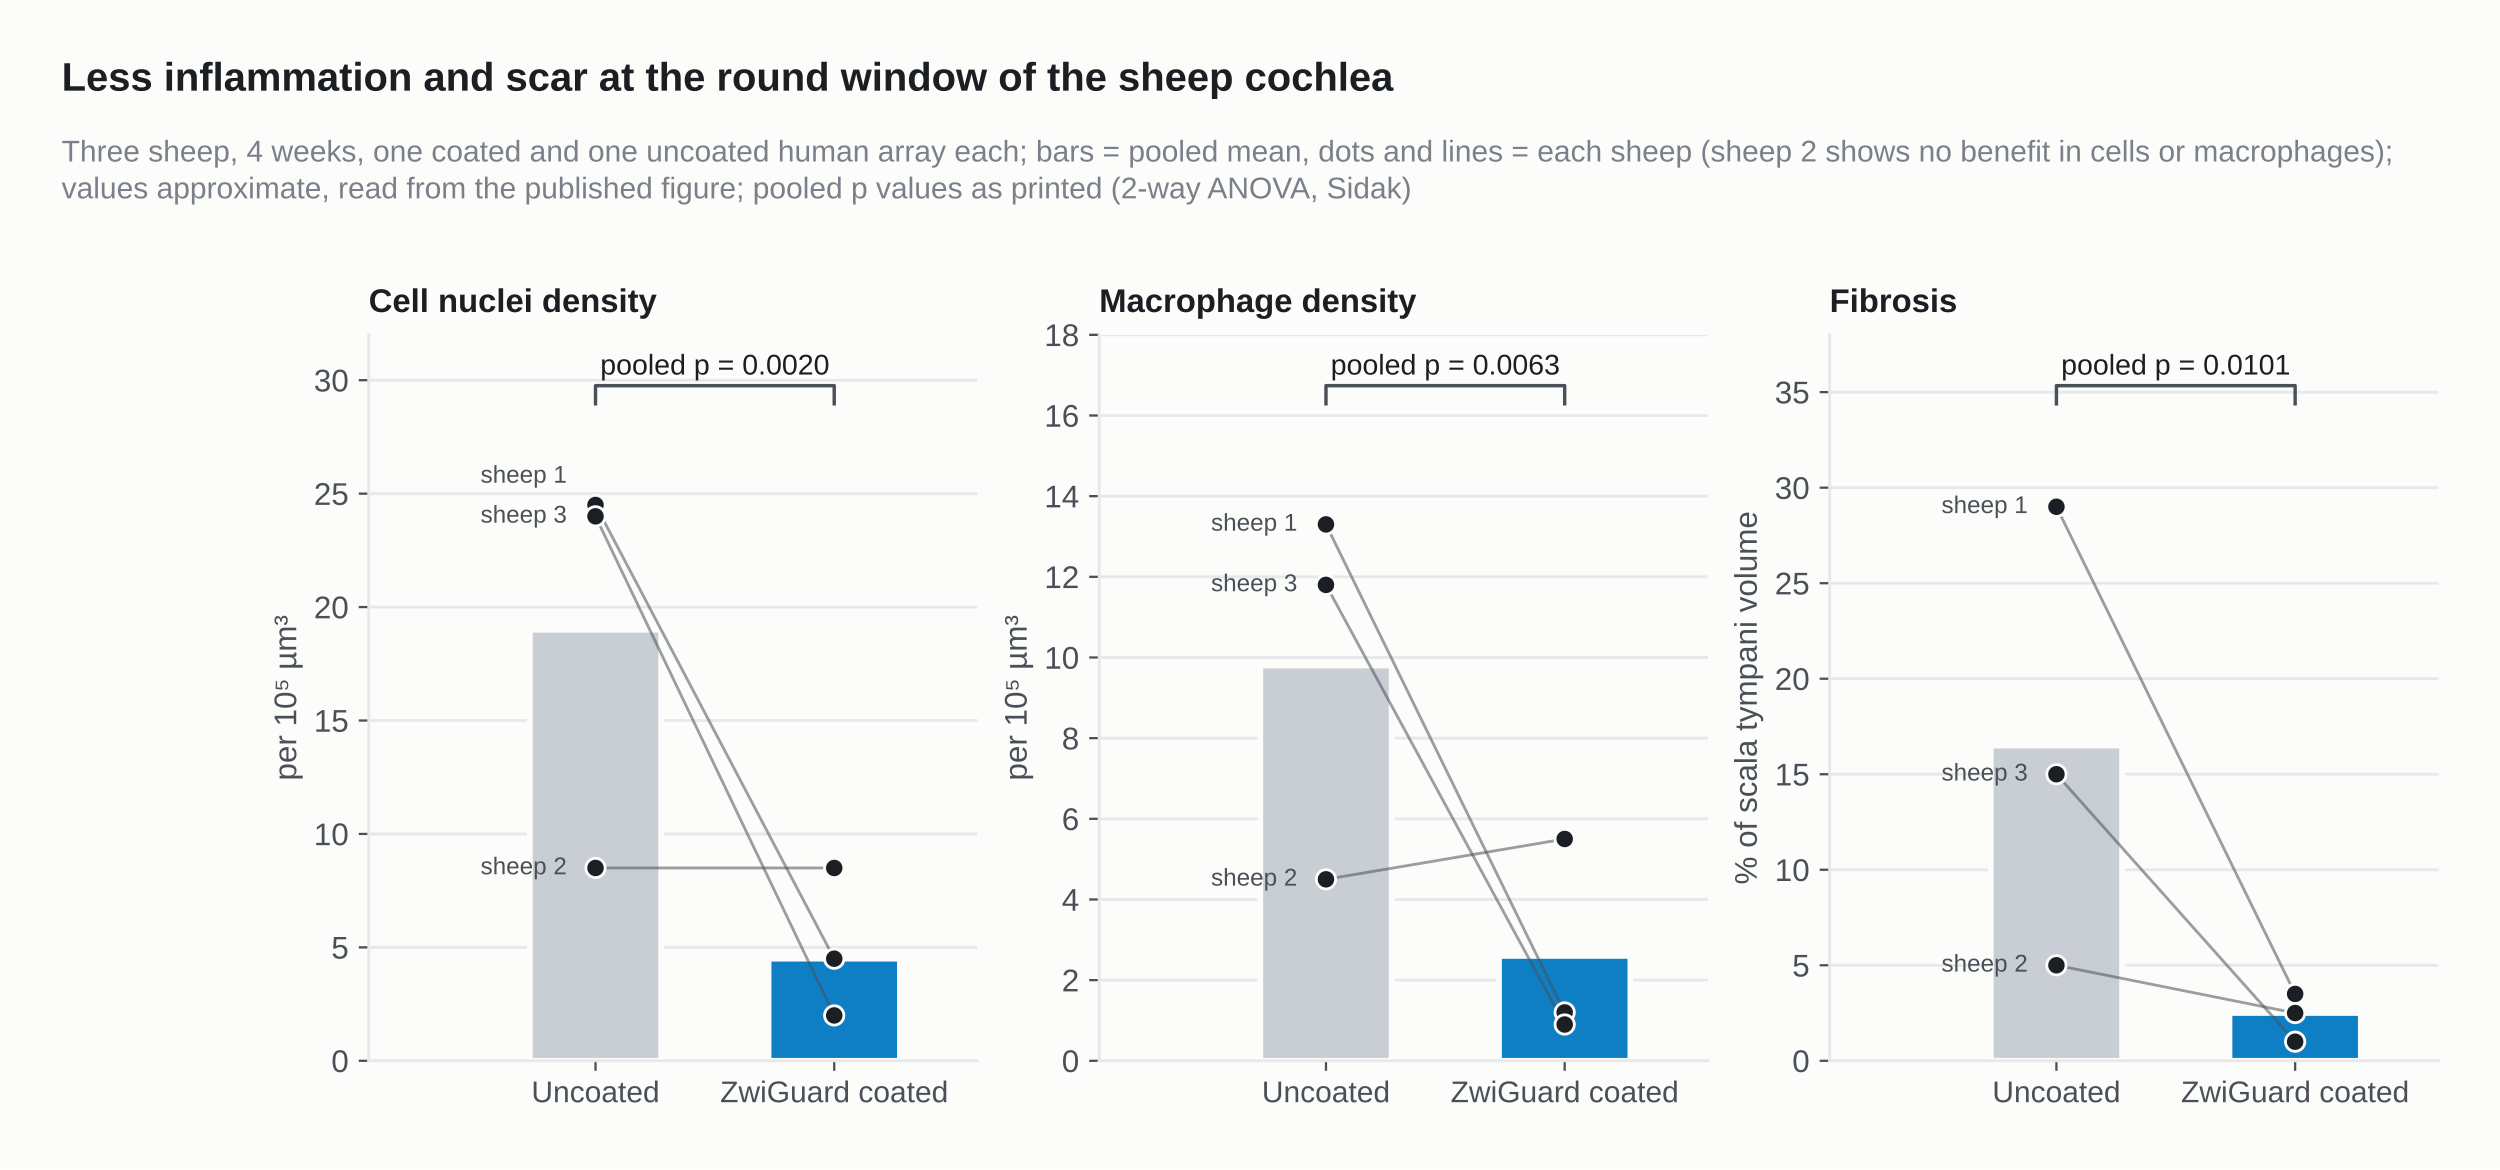
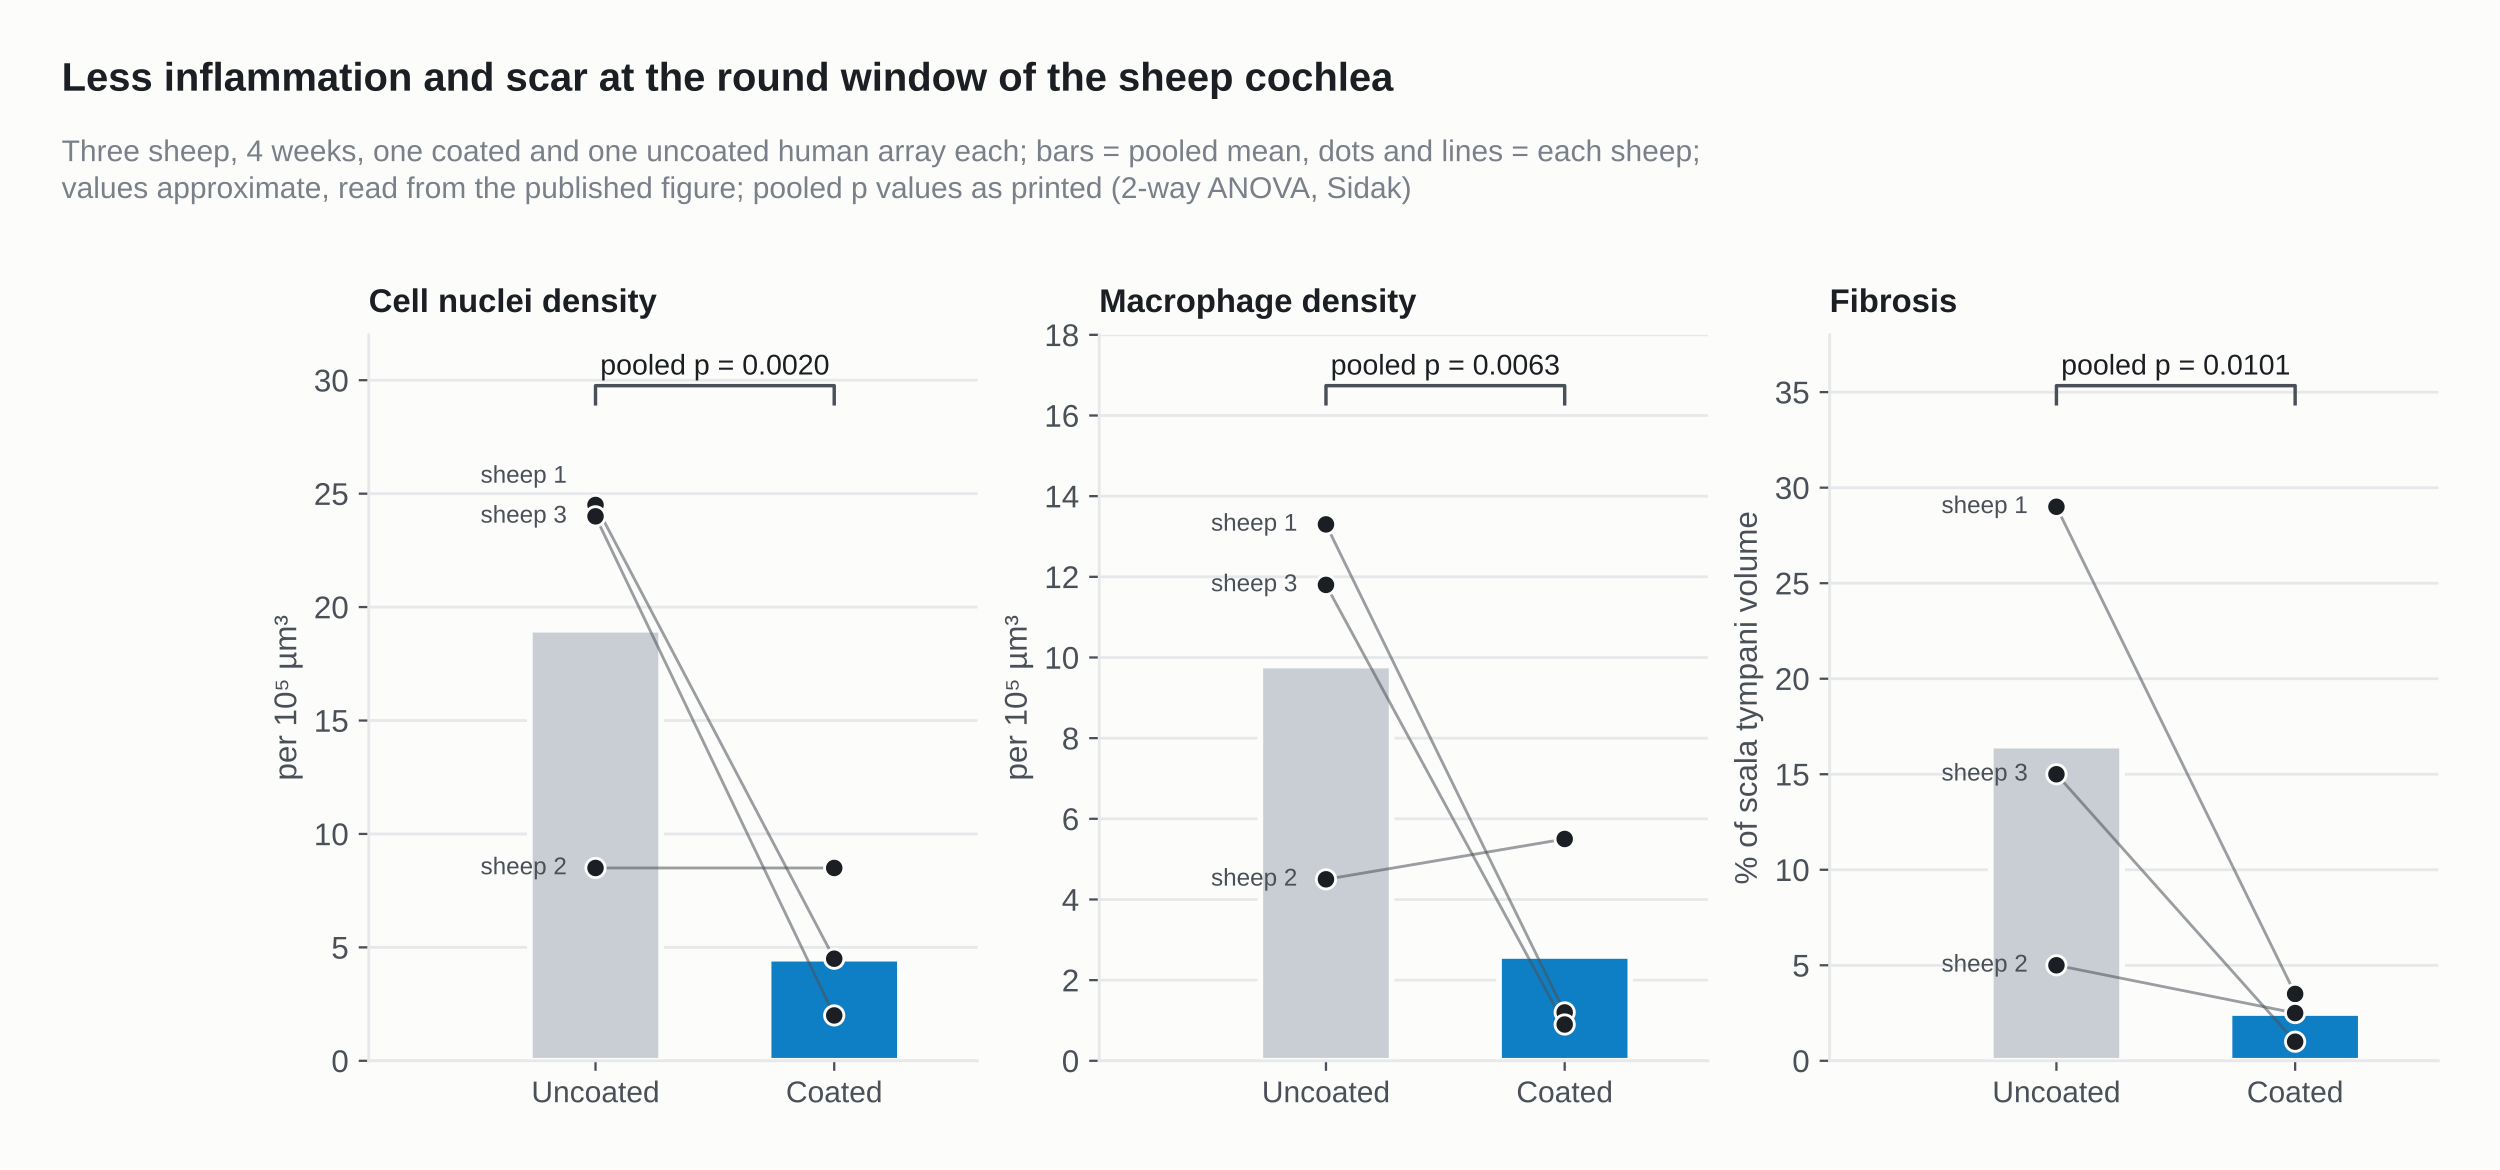
<svg xmlns="http://www.w3.org/2000/svg" xmlns:xlink="http://www.w3.org/1999/xlink" width="876.24pt" height="410.011pt" viewBox="0 0 876.24 410.011" version="1.1">
  <defs>
    <style type="text/css">*{stroke-linejoin: round; stroke-linecap: butt}</style>
  </defs>
  <g id="figure_1">
    <g id="patch_1">
      <path d="M 0 410.011  L 876.24 410.011  L 876.24 0  L 0 0  z " style="fill: #fcfcfb" />
    </g>
    <g id="axes_1">
      <g id="patch_2">
        <path d="M 129.24 371.808  L 342.593 371.808  L 342.593 117.36  L 129.24 117.36  z " style="fill: #fcfcfb" />
      </g>
      <g id="matplotlib.axis_1">
        <g id="xtick_1">
          <g id="line2d_1">
            <defs>
-               <path id="m63310b0e6b" d="M 0 0  L 0 3.5  " style="stroke: #4a5058; stroke-width: 0.8" />
+               <path id="md8b890c38f" d="M 0 0  L 0 3.5  " style="stroke: #4a5058; stroke-width: 0.8" />
            </defs>
            <g>
-               <use xlink:href="#m63310b0e6b" x="208.724" y="371.808" style="fill: #4a5058; stroke: #4a5058; stroke-width: 0.8" />
+               <use xlink:href="#md8b890c38f" x="208.724" y="371.808" style="fill: #4a5058; stroke: #4a5058; stroke-width: 0.8" />
            </g>
          </g>
          <g id="text_1">
            <text style="fill: #4a5058; font: 10.5px 'Arial'; text-anchor: middle" x="208.724" y="386.324" transform="rotate(-0 208.7244 386.3237)">Uncoated</text>
          </g>
        </g>
        <g id="xtick_2">
          <g id="line2d_2">
            <g>
-               <use xlink:href="#m63310b0e6b" x="292.392" y="371.808" style="fill: #4a5058; stroke: #4a5058; stroke-width: 0.8" />
+               <use xlink:href="#md8b890c38f" x="292.392" y="371.808" style="fill: #4a5058; stroke: #4a5058; stroke-width: 0.8" />
            </g>
          </g>
          <g id="text_2">
-             <text style="fill: #4a5058; font: 10.5px 'Arial'; text-anchor: middle" x="292.392" y="386.324" transform="rotate(-0 292.3922 386.3237)">ZwiGuard coated</text>
+             <text style="fill: #4a5058; font: 10.5px 'Arial'; text-anchor: middle" x="292.392" y="386.324" transform="rotate(-0 292.3922 386.3237)">Coated</text>
          </g>
        </g>
      </g>
      <g id="matplotlib.axis_2">
        <g id="ytick_1">
          <g id="line2d_3">
-             <path d="M 129.24 371.808  L 342.593 371.808  " clip-path="url(#p2a8c8232c7)" style="fill: none; stroke: #e6e8ea; stroke-linecap: square" />
+             <path d="M 129.24 371.808  L 342.593 371.808  " clip-path="url(#p80461ccf6f)" style="fill: none; stroke: #e6e8ea; stroke-linecap: square" />
          </g>
          <g id="line2d_4">
            <defs>
-               <path id="m33889e70d8" d="M 0 0  L -3.5 0  " style="stroke: #4a5058; stroke-width: 0.8" />
+               <path id="mde7b611543" d="M 0 0  L -3.5 0  " style="stroke: #4a5058; stroke-width: 0.8" />
            </defs>
            <g>
-               <use xlink:href="#m33889e70d8" x="129.24" y="371.808" style="fill: #4a5058; stroke: #4a5058; stroke-width: 0.8" />
+               <use xlink:href="#mde7b611543" x="129.24" y="371.808" style="fill: #4a5058; stroke: #4a5058; stroke-width: 0.8" />
            </g>
          </g>
          <g id="text_3">
            <text style="fill: #4a5058; font: 11px 'Arial'; text-anchor: end" x="122.24" y="375.745" transform="rotate(-0 122.24 375.7448)">0</text>
          </g>
        </g>
        <g id="ytick_2">
          <g id="line2d_5">
-             <path d="M 129.24 332.05  L 342.593 332.05  " clip-path="url(#p2a8c8232c7)" style="fill: none; stroke: #e6e8ea; stroke-linecap: square" />
+             <path d="M 129.24 332.05  L 342.593 332.05  " clip-path="url(#p80461ccf6f)" style="fill: none; stroke: #e6e8ea; stroke-linecap: square" />
          </g>
          <g id="line2d_6">
            <g>
-               <use xlink:href="#m33889e70d8" x="129.24" y="332.05" style="fill: #4a5058; stroke: #4a5058; stroke-width: 0.8" />
+               <use xlink:href="#mde7b611543" x="129.24" y="332.05" style="fill: #4a5058; stroke: #4a5058; stroke-width: 0.8" />
            </g>
          </g>
          <g id="text_4">
            <text style="fill: #4a5058; font: 11px 'Arial'; text-anchor: end" x="122.24" y="335.987" transform="rotate(-0 122.24 335.9873)">5</text>
          </g>
        </g>
        <g id="ytick_3">
          <g id="line2d_7">
-             <path d="M 129.24 292.293  L 342.593 292.293  " clip-path="url(#p2a8c8232c7)" style="fill: none; stroke: #e6e8ea; stroke-linecap: square" />
+             <path d="M 129.24 292.293  L 342.593 292.293  " clip-path="url(#p80461ccf6f)" style="fill: none; stroke: #e6e8ea; stroke-linecap: square" />
          </g>
          <g id="line2d_8">
            <g>
-               <use xlink:href="#m33889e70d8" x="129.24" y="292.293" style="fill: #4a5058; stroke: #4a5058; stroke-width: 0.8" />
+               <use xlink:href="#mde7b611543" x="129.24" y="292.293" style="fill: #4a5058; stroke: #4a5058; stroke-width: 0.8" />
            </g>
          </g>
          <g id="text_5">
            <text style="fill: #4a5058; font: 11px 'Arial'; text-anchor: end" x="122.24" y="296.23" transform="rotate(-0 122.24 296.2298)">10</text>
          </g>
        </g>
        <g id="ytick_4">
          <g id="line2d_9">
-             <path d="M 129.24 252.536  L 342.593 252.536  " clip-path="url(#p2a8c8232c7)" style="fill: none; stroke: #e6e8ea; stroke-linecap: square" />
+             <path d="M 129.24 252.536  L 342.593 252.536  " clip-path="url(#p80461ccf6f)" style="fill: none; stroke: #e6e8ea; stroke-linecap: square" />
          </g>
          <g id="line2d_10">
            <g>
-               <use xlink:href="#m33889e70d8" x="129.24" y="252.536" style="fill: #4a5058; stroke: #4a5058; stroke-width: 0.8" />
+               <use xlink:href="#mde7b611543" x="129.24" y="252.536" style="fill: #4a5058; stroke: #4a5058; stroke-width: 0.8" />
            </g>
          </g>
          <g id="text_6">
            <text style="fill: #4a5058; font: 11px 'Arial'; text-anchor: end" x="122.24" y="256.472" transform="rotate(-0 122.24 256.4723)">15</text>
          </g>
        </g>
        <g id="ytick_5">
          <g id="line2d_11">
-             <path d="M 129.24 212.778  L 342.593 212.778  " clip-path="url(#p2a8c8232c7)" style="fill: none; stroke: #e6e8ea; stroke-linecap: square" />
+             <path d="M 129.24 212.778  L 342.593 212.778  " clip-path="url(#p80461ccf6f)" style="fill: none; stroke: #e6e8ea; stroke-linecap: square" />
          </g>
          <g id="line2d_12">
            <g>
-               <use xlink:href="#m33889e70d8" x="129.24" y="212.778" style="fill: #4a5058; stroke: #4a5058; stroke-width: 0.8" />
+               <use xlink:href="#mde7b611543" x="129.24" y="212.778" style="fill: #4a5058; stroke: #4a5058; stroke-width: 0.8" />
            </g>
          </g>
          <g id="text_7">
            <text style="fill: #4a5058; font: 11px 'Arial'; text-anchor: end" x="122.24" y="216.715" transform="rotate(-0 122.24 216.7148)">20</text>
          </g>
        </g>
        <g id="ytick_6">
          <g id="line2d_13">
-             <path d="M 129.24 173.02  L 342.593 173.02  " clip-path="url(#p2a8c8232c7)" style="fill: none; stroke: #e6e8ea; stroke-linecap: square" />
+             <path d="M 129.24 173.02  L 342.593 173.02  " clip-path="url(#p80461ccf6f)" style="fill: none; stroke: #e6e8ea; stroke-linecap: square" />
          </g>
          <g id="line2d_14">
            <g>
-               <use xlink:href="#m33889e70d8" x="129.24" y="173.02" style="fill: #4a5058; stroke: #4a5058; stroke-width: 0.8" />
+               <use xlink:href="#mde7b611543" x="129.24" y="173.02" style="fill: #4a5058; stroke: #4a5058; stroke-width: 0.8" />
            </g>
          </g>
          <g id="text_8">
            <text style="fill: #4a5058; font: 11px 'Arial'; text-anchor: end" x="122.24" y="176.957" transform="rotate(-0 122.24 176.9573)">25</text>
          </g>
        </g>
        <g id="ytick_7">
          <g id="line2d_15">
-             <path d="M 129.24 133.263  L 342.593 133.263  " clip-path="url(#p2a8c8232c7)" style="fill: none; stroke: #e6e8ea; stroke-linecap: square" />
+             <path d="M 129.24 133.263  L 342.593 133.263  " clip-path="url(#p80461ccf6f)" style="fill: none; stroke: #e6e8ea; stroke-linecap: square" />
          </g>
          <g id="line2d_16">
            <g>
-               <use xlink:href="#m33889e70d8" x="129.24" y="133.263" style="fill: #4a5058; stroke: #4a5058; stroke-width: 0.8" />
+               <use xlink:href="#mde7b611543" x="129.24" y="133.263" style="fill: #4a5058; stroke: #4a5058; stroke-width: 0.8" />
            </g>
          </g>
          <g id="text_9">
            <text style="fill: #4a5058; font: 11px 'Arial'; text-anchor: end" x="122.24" y="137.2" transform="rotate(-0 122.24 137.1998)">30</text>
          </g>
        </g>
        <g id="text_10">
          <text style="fill: #4a5058; font: 11px 'Arial'; text-anchor: middle" x="103.82" y="244.584" transform="rotate(-90 103.8197 244.584)">per 10⁵ µm³</text>
        </g>
      </g>
      <g id="patch_3">
-         <path d="M 185.716 371.808  L 231.733 371.808  L 231.733 220.73  L 185.716 220.73  z " clip-path="url(#p2a8c8232c7)" style="fill: #c9ced4; stroke: #fcfcfb; stroke-width: 2; stroke-linejoin: miter" />
+         <path d="M 185.716 371.808  L 231.733 371.808  L 231.733 220.73  L 185.716 220.73  z " clip-path="url(#p80461ccf6f)" style="fill: #c9ced4; stroke: #fcfcfb; stroke-width: 2; stroke-linejoin: miter" />
      </g>
      <g id="patch_4">
-         <path d="M 269.384 371.808  L 315.401 371.808  L 315.401 336.026  L 269.384 336.026  z " clip-path="url(#p2a8c8232c7)" style="fill: #0e7fc4; stroke: #fcfcfb; stroke-width: 2; stroke-linejoin: miter" />
+         <path d="M 269.384 371.808  L 315.401 371.808  L 315.401 336.026  L 269.384 336.026  z " clip-path="url(#p80461ccf6f)" style="fill: #0e7fc4; stroke: #fcfcfb; stroke-width: 2; stroke-linejoin: miter" />
      </g>
      <g id="line2d_17">
        <path d="M 208.724 141.533  L 208.724 135.171  L 292.392 135.171  L 292.392 141.533  " style="fill: none; stroke: #4a5058; stroke-width: 1.2; stroke-linecap: square" />
      </g>
      <g id="patch_5">
        <path d="M 129.24 371.808  L 129.24 117.36  " style="fill: none; stroke: #e6e8ea; stroke-linejoin: miter; stroke-linecap: square" />
      </g>
      <g id="patch_6">
        <path d="M 129.24 371.808  L 342.593 371.808  " style="fill: none; stroke: #e6e8ea; stroke-linejoin: miter; stroke-linecap: square" />
      </g>
      <g id="line2d_18">
-         <path d="M 208.724 176.996  L 292.392 336.026  " clip-path="url(#p2a8c8232c7)" style="fill: none; stroke: #4a5058; stroke-opacity: 0.55; stroke-linecap: square" />
+         <path d="M 208.724 176.996  L 292.392 336.026  " clip-path="url(#p80461ccf6f)" style="fill: none; stroke: #4a5058; stroke-opacity: 0.55; stroke-linecap: square" />
      </g>
      <g id="text_11">
        <text style="fill: #4a5058; font: 8.5px 'Arial'; text-anchor: end" x="198.684" y="169.187" transform="rotate(-0 198.6843 169.1874)">sheep 1</text>
      </g>
      <g id="line2d_19">
-         <path d="M 208.724 304.22  L 292.392 304.22  " clip-path="url(#p2a8c8232c7)" style="fill: none; stroke: #4a5058; stroke-opacity: 0.55; stroke-linecap: square" />
+         <path d="M 208.724 304.22  L 292.392 304.22  " clip-path="url(#p80461ccf6f)" style="fill: none; stroke: #4a5058; stroke-opacity: 0.55; stroke-linecap: square" />
      </g>
      <g id="text_12">
        <text style="fill: #4a5058; font: 8.5px 'Arial'; text-anchor: end" x="198.684" y="306.43" transform="rotate(-0 198.6843 306.4303)">sheep 2</text>
      </g>
      <g id="line2d_20">
-         <path d="M 208.724 180.972  L 292.392 355.905  " clip-path="url(#p2a8c8232c7)" style="fill: none; stroke: #4a5058; stroke-opacity: 0.55; stroke-linecap: square" />
+         <path d="M 208.724 180.972  L 292.392 355.905  " clip-path="url(#p80461ccf6f)" style="fill: none; stroke: #4a5058; stroke-opacity: 0.55; stroke-linecap: square" />
      </g>
      <g id="text_13">
        <text style="fill: #4a5058; font: 8.5px 'Arial'; text-anchor: end" x="198.684" y="183.182" transform="rotate(-0 198.6843 183.182)">sheep 3</text>
      </g>
      <g id="text_14">
        <text style="fill: #1b1f24; font: 10px 'Arial'; text-anchor: middle" x="250.558" y="131.275" transform="rotate(-0 250.5583 131.2755)">pooled p = 0.0020</text>
      </g>
      <g id="text_15">
        <text style="fill: #1b1f24; font: 700 11.5px 'Arial'; text-anchor: start" x="129.24" y="109.36" transform="rotate(-0 129.24 109.36)">Cell nuclei density</text>
      </g>
      <g id="PathCollection_1">
        <defs>
-           <path id="m7a13c39e5d" d="M 0 3.391  C 0.899 3.391 1.762 3.034 2.398 2.398  C 3.034 1.762 3.391 0.899 3.391 0  C 3.391 -0.899 3.034 -1.762 2.398 -2.398  C 1.762 -3.034 0.899 -3.391 0 -3.391  C -0.899 -3.391 -1.762 -3.034 -2.398 -2.398  C -3.034 -1.762 -3.391 -0.899 -3.391 0  C -3.391 0.899 -3.034 1.762 -2.398 2.398  C -1.762 3.034 -0.899 3.391 0 3.391  z " style="stroke: #fcfcfb" />
+           <path id="mea62f08486" d="M 0 3.391  C 0.899 3.391 1.762 3.034 2.398 2.398  C 3.034 1.762 3.391 0.899 3.391 0  C 3.391 -0.899 3.034 -1.762 2.398 -2.398  C 1.762 -3.034 0.899 -3.391 0 -3.391  C -0.899 -3.391 -1.762 -3.034 -2.398 -2.398  C -3.034 -1.762 -3.391 -0.899 -3.391 0  C -3.391 0.899 -3.034 1.762 -2.398 2.398  C -1.762 3.034 -0.899 3.391 0 3.391  z " style="stroke: #fcfcfb" />
        </defs>
-         <g clip-path="url(#p2a8c8232c7)">
-           <use xlink:href="#m7a13c39e5d" x="208.724" y="176.996" style="fill: #1b1f24; stroke: #fcfcfb" />
-           <use xlink:href="#m7a13c39e5d" x="292.392" y="336.026" style="fill: #1b1f24; stroke: #fcfcfb" />
+         <g clip-path="url(#p80461ccf6f)">
+           <use xlink:href="#mea62f08486" x="208.724" y="176.996" style="fill: #1b1f24; stroke: #fcfcfb" />
+           <use xlink:href="#mea62f08486" x="292.392" y="336.026" style="fill: #1b1f24; stroke: #fcfcfb" />
        </g>
      </g>
      <g id="PathCollection_2">
-         <g clip-path="url(#p2a8c8232c7)">
-           <use xlink:href="#m7a13c39e5d" x="208.724" y="304.22" style="fill: #1b1f24; stroke: #fcfcfb" />
-           <use xlink:href="#m7a13c39e5d" x="292.392" y="304.22" style="fill: #1b1f24; stroke: #fcfcfb" />
+         <g clip-path="url(#p80461ccf6f)">
+           <use xlink:href="#mea62f08486" x="208.724" y="304.22" style="fill: #1b1f24; stroke: #fcfcfb" />
+           <use xlink:href="#mea62f08486" x="292.392" y="304.22" style="fill: #1b1f24; stroke: #fcfcfb" />
        </g>
      </g>
      <g id="PathCollection_3">
-         <g clip-path="url(#p2a8c8232c7)">
-           <use xlink:href="#m7a13c39e5d" x="208.724" y="180.972" style="fill: #1b1f24; stroke: #fcfcfb" />
-           <use xlink:href="#m7a13c39e5d" x="292.392" y="355.905" style="fill: #1b1f24; stroke: #fcfcfb" />
+         <g clip-path="url(#p80461ccf6f)">
+           <use xlink:href="#mea62f08486" x="208.724" y="180.972" style="fill: #1b1f24; stroke: #fcfcfb" />
+           <use xlink:href="#mea62f08486" x="292.392" y="355.905" style="fill: #1b1f24; stroke: #fcfcfb" />
        </g>
      </g>
    </g>
    <g id="axes_2">
      <g id="patch_7">
        <path d="M 385.264 371.808  L 598.616 371.808  L 598.616 117.36  L 385.264 117.36  z " style="fill: #fcfcfb" />
      </g>
      <g id="matplotlib.axis_3">
        <g id="xtick_3">
          <g id="line2d_21">
            <g>
-               <use xlink:href="#m63310b0e6b" x="464.748" y="371.808" style="fill: #4a5058; stroke: #4a5058; stroke-width: 0.8" />
+               <use xlink:href="#md8b890c38f" x="464.748" y="371.808" style="fill: #4a5058; stroke: #4a5058; stroke-width: 0.8" />
            </g>
          </g>
          <g id="text_16">
            <text style="fill: #4a5058; font: 10.5px 'Arial'; text-anchor: middle" x="464.748" y="386.324" transform="rotate(-0 464.748 386.3237)">Uncoated</text>
          </g>
        </g>
        <g id="xtick_4">
          <g id="line2d_22">
            <g>
-               <use xlink:href="#m63310b0e6b" x="548.416" y="371.808" style="fill: #4a5058; stroke: #4a5058; stroke-width: 0.8" />
+               <use xlink:href="#md8b890c38f" x="548.416" y="371.808" style="fill: #4a5058; stroke: #4a5058; stroke-width: 0.8" />
            </g>
          </g>
          <g id="text_17">
-             <text style="fill: #4a5058; font: 10.5px 'Arial'; text-anchor: middle" x="548.416" y="386.324" transform="rotate(-0 548.4158 386.3237)">ZwiGuard coated</text>
+             <text style="fill: #4a5058; font: 10.5px 'Arial'; text-anchor: middle" x="548.416" y="386.324" transform="rotate(-0 548.4158 386.3237)">Coated</text>
          </g>
        </g>
      </g>
      <g id="matplotlib.axis_4">
        <g id="ytick_8">
          <g id="line2d_23">
-             <path d="M 385.264 371.808  L 598.616 371.808  " clip-path="url(#pc81f7c39f8)" style="fill: none; stroke: #e6e8ea; stroke-linecap: square" />
+             <path d="M 385.264 371.808  L 598.616 371.808  " clip-path="url(#p4dc6469818)" style="fill: none; stroke: #e6e8ea; stroke-linecap: square" />
          </g>
          <g id="line2d_24">
            <g>
-               <use xlink:href="#m33889e70d8" x="385.264" y="371.808" style="fill: #4a5058; stroke: #4a5058; stroke-width: 0.8" />
+               <use xlink:href="#mde7b611543" x="385.264" y="371.808" style="fill: #4a5058; stroke: #4a5058; stroke-width: 0.8" />
            </g>
          </g>
          <g id="text_18">
            <text style="fill: #4a5058; font: 11px 'Arial'; text-anchor: end" x="378.264" y="375.745" transform="rotate(-0 378.2635 375.7448)">0</text>
          </g>
        </g>
        <g id="ytick_9">
          <g id="line2d_25">
-             <path d="M 385.264 343.536  L 598.616 343.536  " clip-path="url(#pc81f7c39f8)" style="fill: none; stroke: #e6e8ea; stroke-linecap: square" />
+             <path d="M 385.264 343.536  L 598.616 343.536  " clip-path="url(#p4dc6469818)" style="fill: none; stroke: #e6e8ea; stroke-linecap: square" />
          </g>
          <g id="line2d_26">
            <g>
-               <use xlink:href="#m33889e70d8" x="385.264" y="343.536" style="fill: #4a5058; stroke: #4a5058; stroke-width: 0.8" />
+               <use xlink:href="#mde7b611543" x="385.264" y="343.536" style="fill: #4a5058; stroke: #4a5058; stroke-width: 0.8" />
            </g>
          </g>
          <g id="text_19">
            <text style="fill: #4a5058; font: 11px 'Arial'; text-anchor: end" x="378.264" y="347.473" transform="rotate(-0 378.2635 347.4728)">2</text>
          </g>
        </g>
        <g id="ytick_10">
          <g id="line2d_27">
-             <path d="M 385.264 315.264  L 598.616 315.264  " clip-path="url(#pc81f7c39f8)" style="fill: none; stroke: #e6e8ea; stroke-linecap: square" />
+             <path d="M 385.264 315.264  L 598.616 315.264  " clip-path="url(#p4dc6469818)" style="fill: none; stroke: #e6e8ea; stroke-linecap: square" />
          </g>
          <g id="line2d_28">
            <g>
-               <use xlink:href="#m33889e70d8" x="385.264" y="315.264" style="fill: #4a5058; stroke: #4a5058; stroke-width: 0.8" />
+               <use xlink:href="#mde7b611543" x="385.264" y="315.264" style="fill: #4a5058; stroke: #4a5058; stroke-width: 0.8" />
            </g>
          </g>
          <g id="text_20">
            <text style="fill: #4a5058; font: 11px 'Arial'; text-anchor: end" x="378.264" y="319.201" transform="rotate(-0 378.2635 319.2008)">4</text>
          </g>
        </g>
        <g id="ytick_11">
          <g id="line2d_29">
-             <path d="M 385.264 286.992  L 598.616 286.992  " clip-path="url(#pc81f7c39f8)" style="fill: none; stroke: #e6e8ea; stroke-linecap: square" />
+             <path d="M 385.264 286.992  L 598.616 286.992  " clip-path="url(#p4dc6469818)" style="fill: none; stroke: #e6e8ea; stroke-linecap: square" />
          </g>
          <g id="line2d_30">
            <g>
-               <use xlink:href="#m33889e70d8" x="385.264" y="286.992" style="fill: #4a5058; stroke: #4a5058; stroke-width: 0.8" />
+               <use xlink:href="#mde7b611543" x="385.264" y="286.992" style="fill: #4a5058; stroke: #4a5058; stroke-width: 0.8" />
            </g>
          </g>
          <g id="text_21">
            <text style="fill: #4a5058; font: 11px 'Arial'; text-anchor: end" x="378.264" y="290.929" transform="rotate(-0 378.2635 290.9288)">6</text>
          </g>
        </g>
        <g id="ytick_12">
          <g id="line2d_31">
-             <path d="M 385.264 258.72  L 598.616 258.72  " clip-path="url(#pc81f7c39f8)" style="fill: none; stroke: #e6e8ea; stroke-linecap: square" />
+             <path d="M 385.264 258.72  L 598.616 258.72  " clip-path="url(#p4dc6469818)" style="fill: none; stroke: #e6e8ea; stroke-linecap: square" />
          </g>
          <g id="line2d_32">
            <g>
-               <use xlink:href="#m33889e70d8" x="385.264" y="258.72" style="fill: #4a5058; stroke: #4a5058; stroke-width: 0.8" />
+               <use xlink:href="#mde7b611543" x="385.264" y="258.72" style="fill: #4a5058; stroke: #4a5058; stroke-width: 0.8" />
            </g>
          </g>
          <g id="text_22">
            <text style="fill: #4a5058; font: 11px 'Arial'; text-anchor: end" x="378.264" y="262.657" transform="rotate(-0 378.2635 262.6568)">8</text>
          </g>
        </g>
        <g id="ytick_13">
          <g id="line2d_33">
-             <path d="M 385.264 230.448  L 598.616 230.448  " clip-path="url(#pc81f7c39f8)" style="fill: none; stroke: #e6e8ea; stroke-linecap: square" />
+             <path d="M 385.264 230.448  L 598.616 230.448  " clip-path="url(#p4dc6469818)" style="fill: none; stroke: #e6e8ea; stroke-linecap: square" />
          </g>
          <g id="line2d_34">
            <g>
-               <use xlink:href="#m33889e70d8" x="385.264" y="230.448" style="fill: #4a5058; stroke: #4a5058; stroke-width: 0.8" />
+               <use xlink:href="#mde7b611543" x="385.264" y="230.448" style="fill: #4a5058; stroke: #4a5058; stroke-width: 0.8" />
            </g>
          </g>
          <g id="text_23">
            <text style="fill: #4a5058; font: 11px 'Arial'; text-anchor: end" x="378.264" y="234.385" transform="rotate(-0 378.2635 234.3848)">10</text>
          </g>
        </g>
        <g id="ytick_14">
          <g id="line2d_35">
-             <path d="M 385.264 202.176  L 598.616 202.176  " clip-path="url(#pc81f7c39f8)" style="fill: none; stroke: #e6e8ea; stroke-linecap: square" />
+             <path d="M 385.264 202.176  L 598.616 202.176  " clip-path="url(#p4dc6469818)" style="fill: none; stroke: #e6e8ea; stroke-linecap: square" />
          </g>
          <g id="line2d_36">
            <g>
-               <use xlink:href="#m33889e70d8" x="385.264" y="202.176" style="fill: #4a5058; stroke: #4a5058; stroke-width: 0.8" />
+               <use xlink:href="#mde7b611543" x="385.264" y="202.176" style="fill: #4a5058; stroke: #4a5058; stroke-width: 0.8" />
            </g>
          </g>
          <g id="text_24">
            <text style="fill: #4a5058; font: 11px 'Arial'; text-anchor: end" x="378.264" y="206.113" transform="rotate(-0 378.2635 206.1128)">12</text>
          </g>
        </g>
        <g id="ytick_15">
          <g id="line2d_37">
-             <path d="M 385.264 173.904  L 598.616 173.904  " clip-path="url(#pc81f7c39f8)" style="fill: none; stroke: #e6e8ea; stroke-linecap: square" />
+             <path d="M 385.264 173.904  L 598.616 173.904  " clip-path="url(#p4dc6469818)" style="fill: none; stroke: #e6e8ea; stroke-linecap: square" />
          </g>
          <g id="line2d_38">
            <g>
-               <use xlink:href="#m33889e70d8" x="385.264" y="173.904" style="fill: #4a5058; stroke: #4a5058; stroke-width: 0.8" />
+               <use xlink:href="#mde7b611543" x="385.264" y="173.904" style="fill: #4a5058; stroke: #4a5058; stroke-width: 0.8" />
            </g>
          </g>
          <g id="text_25">
            <text style="fill: #4a5058; font: 11px 'Arial'; text-anchor: end" x="378.264" y="177.841" transform="rotate(-0 378.2635 177.8408)">14</text>
          </g>
        </g>
        <g id="ytick_16">
          <g id="line2d_39">
-             <path d="M 385.264 145.632  L 598.616 145.632  " clip-path="url(#pc81f7c39f8)" style="fill: none; stroke: #e6e8ea; stroke-linecap: square" />
+             <path d="M 385.264 145.632  L 598.616 145.632  " clip-path="url(#p4dc6469818)" style="fill: none; stroke: #e6e8ea; stroke-linecap: square" />
          </g>
          <g id="line2d_40">
            <g>
-               <use xlink:href="#m33889e70d8" x="385.264" y="145.632" style="fill: #4a5058; stroke: #4a5058; stroke-width: 0.8" />
+               <use xlink:href="#mde7b611543" x="385.264" y="145.632" style="fill: #4a5058; stroke: #4a5058; stroke-width: 0.8" />
            </g>
          </g>
          <g id="text_26">
            <text style="fill: #4a5058; font: 11px 'Arial'; text-anchor: end" x="378.264" y="149.569" transform="rotate(-0 378.2635 149.5688)">16</text>
          </g>
        </g>
        <g id="ytick_17">
          <g id="line2d_41">
-             <path d="M 385.264 117.36  L 598.616 117.36  " clip-path="url(#pc81f7c39f8)" style="fill: none; stroke: #e6e8ea; stroke-linecap: square" />
+             <path d="M 385.264 117.36  L 598.616 117.36  " clip-path="url(#p4dc6469818)" style="fill: none; stroke: #e6e8ea; stroke-linecap: square" />
          </g>
          <g id="line2d_42">
            <g>
-               <use xlink:href="#m33889e70d8" x="385.264" y="117.36" style="fill: #4a5058; stroke: #4a5058; stroke-width: 0.8" />
+               <use xlink:href="#mde7b611543" x="385.264" y="117.36" style="fill: #4a5058; stroke: #4a5058; stroke-width: 0.8" />
            </g>
          </g>
          <g id="text_27">
            <text style="fill: #4a5058; font: 11px 'Arial'; text-anchor: end" x="378.264" y="121.297" transform="rotate(-0 378.2635 121.2968)">18</text>
          </g>
        </g>
        <g id="text_28">
          <text style="fill: #4a5058; font: 11px 'Arial'; text-anchor: middle" x="359.843" y="244.584" transform="rotate(-90 359.8432 244.584)">per 10⁵ µm³</text>
        </g>
      </g>
      <g id="patch_8">
-         <path d="M 441.739 371.808  L 487.757 371.808  L 487.757 233.275  L 441.739 233.275  z " clip-path="url(#pc81f7c39f8)" style="fill: #c9ced4; stroke: #fcfcfb; stroke-width: 2; stroke-linejoin: miter" />
+         <path d="M 441.739 371.808  L 487.757 371.808  L 487.757 233.275  L 441.739 233.275  z " clip-path="url(#p4dc6469818)" style="fill: #c9ced4; stroke: #fcfcfb; stroke-width: 2; stroke-linejoin: miter" />
      </g>
      <g id="patch_9">
-         <path d="M 525.407 371.808  L 571.424 371.808  L 571.424 335.054  L 525.407 335.054  z " clip-path="url(#pc81f7c39f8)" style="fill: #0e7fc4; stroke: #fcfcfb; stroke-width: 2; stroke-linejoin: miter" />
+         <path d="M 525.407 371.808  L 571.424 371.808  L 571.424 335.054  L 525.407 335.054  z " clip-path="url(#p4dc6469818)" style="fill: #0e7fc4; stroke: #fcfcfb; stroke-width: 2; stroke-linejoin: miter" />
      </g>
      <g id="line2d_43">
        <path d="M 464.748 141.533  L 464.748 135.171  L 548.416 135.171  L 548.416 141.533  " style="fill: none; stroke: #4a5058; stroke-width: 1.2; stroke-linecap: square" />
      </g>
      <g id="patch_10">
        <path d="M 385.264 371.808  L 385.264 117.36  " style="fill: none; stroke: #e6e8ea; stroke-linejoin: miter; stroke-linecap: square" />
      </g>
      <g id="patch_11">
        <path d="M 385.264 371.808  L 598.616 371.808  " style="fill: none; stroke: #e6e8ea; stroke-linejoin: miter; stroke-linecap: square" />
      </g>
      <g id="line2d_44">
-         <path d="M 464.748 183.799  L 548.416 354.845  " clip-path="url(#pc81f7c39f8)" style="fill: none; stroke: #4a5058; stroke-opacity: 0.55; stroke-linecap: square" />
+         <path d="M 464.748 183.799  L 548.416 354.845  " clip-path="url(#p4dc6469818)" style="fill: none; stroke: #4a5058; stroke-opacity: 0.55; stroke-linecap: square" />
      </g>
      <g id="text_29">
        <text style="fill: #4a5058; font: 8.5px 'Arial'; text-anchor: end" x="454.708" y="186.009" transform="rotate(-0 454.7078 186.0092)">sheep 1</text>
      </g>
      <g id="line2d_45">
-         <path d="M 464.748 308.196  L 548.416 294.06  " clip-path="url(#pc81f7c39f8)" style="fill: none; stroke: #4a5058; stroke-opacity: 0.55; stroke-linecap: square" />
+         <path d="M 464.748 308.196  L 548.416 294.06  " clip-path="url(#p4dc6469818)" style="fill: none; stroke: #4a5058; stroke-opacity: 0.55; stroke-linecap: square" />
      </g>
      <g id="text_30">
        <text style="fill: #4a5058; font: 8.5px 'Arial'; text-anchor: end" x="454.708" y="310.406" transform="rotate(-0 454.7078 310.406)">sheep 2</text>
      </g>
      <g id="line2d_46">
-         <path d="M 464.748 205.003  L 548.416 359.086  " clip-path="url(#pc81f7c39f8)" style="fill: none; stroke: #4a5058; stroke-opacity: 0.55; stroke-linecap: square" />
+         <path d="M 464.748 205.003  L 548.416 359.086  " clip-path="url(#p4dc6469818)" style="fill: none; stroke: #4a5058; stroke-opacity: 0.55; stroke-linecap: square" />
      </g>
      <g id="text_31">
        <text style="fill: #4a5058; font: 8.5px 'Arial'; text-anchor: end" x="454.708" y="207.213" transform="rotate(-0 454.7078 207.2132)">sheep 3</text>
      </g>
      <g id="text_32">
        <text style="fill: #1b1f24; font: 10px 'Arial'; text-anchor: middle" x="506.582" y="131.275" transform="rotate(-0 506.5819 131.2755)">pooled p = 0.0063</text>
      </g>
      <g id="text_33">
        <text style="fill: #1b1f24; font: 700 11.5px 'Arial'; text-anchor: start" x="385.264" y="109.36" transform="rotate(-0 385.2635 109.36)">Macrophage density</text>
      </g>
      <g id="PathCollection_4">
-         <g clip-path="url(#pc81f7c39f8)">
-           <use xlink:href="#m7a13c39e5d" x="464.748" y="183.799" style="fill: #1b1f24; stroke: #fcfcfb" />
-           <use xlink:href="#m7a13c39e5d" x="548.416" y="354.845" style="fill: #1b1f24; stroke: #fcfcfb" />
+         <g clip-path="url(#p4dc6469818)">
+           <use xlink:href="#mea62f08486" x="464.748" y="183.799" style="fill: #1b1f24; stroke: #fcfcfb" />
+           <use xlink:href="#mea62f08486" x="548.416" y="354.845" style="fill: #1b1f24; stroke: #fcfcfb" />
        </g>
      </g>
      <g id="PathCollection_5">
-         <g clip-path="url(#pc81f7c39f8)">
-           <use xlink:href="#m7a13c39e5d" x="464.748" y="308.196" style="fill: #1b1f24; stroke: #fcfcfb" />
-           <use xlink:href="#m7a13c39e5d" x="548.416" y="294.06" style="fill: #1b1f24; stroke: #fcfcfb" />
+         <g clip-path="url(#p4dc6469818)">
+           <use xlink:href="#mea62f08486" x="464.748" y="308.196" style="fill: #1b1f24; stroke: #fcfcfb" />
+           <use xlink:href="#mea62f08486" x="548.416" y="294.06" style="fill: #1b1f24; stroke: #fcfcfb" />
        </g>
      </g>
      <g id="PathCollection_6">
-         <g clip-path="url(#pc81f7c39f8)">
-           <use xlink:href="#m7a13c39e5d" x="464.748" y="205.003" style="fill: #1b1f24; stroke: #fcfcfb" />
-           <use xlink:href="#m7a13c39e5d" x="548.416" y="359.086" style="fill: #1b1f24; stroke: #fcfcfb" />
+         <g clip-path="url(#p4dc6469818)">
+           <use xlink:href="#mea62f08486" x="464.748" y="205.003" style="fill: #1b1f24; stroke: #fcfcfb" />
+           <use xlink:href="#mea62f08486" x="548.416" y="359.086" style="fill: #1b1f24; stroke: #fcfcfb" />
        </g>
      </g>
    </g>
    <g id="axes_3">
      <g id="patch_12">
        <path d="M 641.287 371.808  L 854.64 371.808  L 854.64 117.36  L 641.287 117.36  z " style="fill: #fcfcfb" />
      </g>
      <g id="matplotlib.axis_5">
        <g id="xtick_5">
          <g id="line2d_47">
            <g>
-               <use xlink:href="#m63310b0e6b" x="720.771" y="371.808" style="fill: #4a5058; stroke: #4a5058; stroke-width: 0.8" />
+               <use xlink:href="#md8b890c38f" x="720.771" y="371.808" style="fill: #4a5058; stroke: #4a5058; stroke-width: 0.8" />
            </g>
          </g>
          <g id="text_34">
            <text style="fill: #4a5058; font: 10.5px 'Arial'; text-anchor: middle" x="720.771" y="386.324" transform="rotate(-0 720.7715 386.3237)">Uncoated</text>
          </g>
        </g>
        <g id="xtick_6">
          <g id="line2d_48">
            <g>
-               <use xlink:href="#m63310b0e6b" x="804.439" y="371.808" style="fill: #4a5058; stroke: #4a5058; stroke-width: 0.8" />
+               <use xlink:href="#md8b890c38f" x="804.439" y="371.808" style="fill: #4a5058; stroke: #4a5058; stroke-width: 0.8" />
            </g>
          </g>
          <g id="text_35">
-             <text style="fill: #4a5058; font: 10.5px 'Arial'; text-anchor: middle" x="804.439" y="386.324" transform="rotate(-0 804.4393 386.3237)">ZwiGuard coated</text>
+             <text style="fill: #4a5058; font: 10.5px 'Arial'; text-anchor: middle" x="804.439" y="386.324" transform="rotate(-0 804.4393 386.3237)">Coated</text>
          </g>
        </g>
      </g>
      <g id="matplotlib.axis_6">
        <g id="ytick_18">
          <g id="line2d_49">
-             <path d="M 641.287 371.808  L 854.64 371.808  " clip-path="url(#p02bc16b778)" style="fill: none; stroke: #e6e8ea; stroke-linecap: square" />
+             <path d="M 641.287 371.808  L 854.64 371.808  " clip-path="url(#pf19381e1c3)" style="fill: none; stroke: #e6e8ea; stroke-linecap: square" />
          </g>
          <g id="line2d_50">
            <g>
-               <use xlink:href="#m33889e70d8" x="641.287" y="371.808" style="fill: #4a5058; stroke: #4a5058; stroke-width: 0.8" />
+               <use xlink:href="#mde7b611543" x="641.287" y="371.808" style="fill: #4a5058; stroke: #4a5058; stroke-width: 0.8" />
            </g>
          </g>
          <g id="text_36">
            <text style="fill: #4a5058; font: 11px 'Arial'; text-anchor: end" x="634.287" y="375.745" transform="rotate(-0 634.2871 375.7448)">0</text>
          </g>
        </g>
        <g id="ytick_19">
          <g id="line2d_51">
-             <path d="M 641.287 338.328  L 854.64 338.328  " clip-path="url(#p02bc16b778)" style="fill: none; stroke: #e6e8ea; stroke-linecap: square" />
+             <path d="M 641.287 338.328  L 854.64 338.328  " clip-path="url(#pf19381e1c3)" style="fill: none; stroke: #e6e8ea; stroke-linecap: square" />
          </g>
          <g id="line2d_52">
            <g>
-               <use xlink:href="#m33889e70d8" x="641.287" y="338.328" style="fill: #4a5058; stroke: #4a5058; stroke-width: 0.8" />
+               <use xlink:href="#mde7b611543" x="641.287" y="338.328" style="fill: #4a5058; stroke: #4a5058; stroke-width: 0.8" />
            </g>
          </g>
          <g id="text_37">
            <text style="fill: #4a5058; font: 11px 'Arial'; text-anchor: end" x="634.287" y="342.265" transform="rotate(-0 634.2871 342.2648)">5</text>
          </g>
        </g>
        <g id="ytick_20">
          <g id="line2d_53">
-             <path d="M 641.287 304.848  L 854.64 304.848  " clip-path="url(#p02bc16b778)" style="fill: none; stroke: #e6e8ea; stroke-linecap: square" />
+             <path d="M 641.287 304.848  L 854.64 304.848  " clip-path="url(#pf19381e1c3)" style="fill: none; stroke: #e6e8ea; stroke-linecap: square" />
          </g>
          <g id="line2d_54">
            <g>
-               <use xlink:href="#m33889e70d8" x="641.287" y="304.848" style="fill: #4a5058; stroke: #4a5058; stroke-width: 0.8" />
+               <use xlink:href="#mde7b611543" x="641.287" y="304.848" style="fill: #4a5058; stroke: #4a5058; stroke-width: 0.8" />
            </g>
          </g>
          <g id="text_38">
            <text style="fill: #4a5058; font: 11px 'Arial'; text-anchor: end" x="634.287" y="308.785" transform="rotate(-0 634.2871 308.7848)">10</text>
          </g>
        </g>
        <g id="ytick_21">
          <g id="line2d_55">
-             <path d="M 641.287 271.368  L 854.64 271.368  " clip-path="url(#p02bc16b778)" style="fill: none; stroke: #e6e8ea; stroke-linecap: square" />
+             <path d="M 641.287 271.368  L 854.64 271.368  " clip-path="url(#pf19381e1c3)" style="fill: none; stroke: #e6e8ea; stroke-linecap: square" />
          </g>
          <g id="line2d_56">
            <g>
-               <use xlink:href="#m33889e70d8" x="641.287" y="271.368" style="fill: #4a5058; stroke: #4a5058; stroke-width: 0.8" />
+               <use xlink:href="#mde7b611543" x="641.287" y="271.368" style="fill: #4a5058; stroke: #4a5058; stroke-width: 0.8" />
            </g>
          </g>
          <g id="text_39">
            <text style="fill: #4a5058; font: 11px 'Arial'; text-anchor: end" x="634.287" y="275.305" transform="rotate(-0 634.2871 275.3048)">15</text>
          </g>
        </g>
        <g id="ytick_22">
          <g id="line2d_57">
-             <path d="M 641.287 237.888  L 854.64 237.888  " clip-path="url(#p02bc16b778)" style="fill: none; stroke: #e6e8ea; stroke-linecap: square" />
+             <path d="M 641.287 237.888  L 854.64 237.888  " clip-path="url(#pf19381e1c3)" style="fill: none; stroke: #e6e8ea; stroke-linecap: square" />
          </g>
          <g id="line2d_58">
            <g>
-               <use xlink:href="#m33889e70d8" x="641.287" y="237.888" style="fill: #4a5058; stroke: #4a5058; stroke-width: 0.8" />
+               <use xlink:href="#mde7b611543" x="641.287" y="237.888" style="fill: #4a5058; stroke: #4a5058; stroke-width: 0.8" />
            </g>
          </g>
          <g id="text_40">
            <text style="fill: #4a5058; font: 11px 'Arial'; text-anchor: end" x="634.287" y="241.825" transform="rotate(-0 634.2871 241.8248)">20</text>
          </g>
        </g>
        <g id="ytick_23">
          <g id="line2d_59">
-             <path d="M 641.287 204.408  L 854.64 204.408  " clip-path="url(#p02bc16b778)" style="fill: none; stroke: #e6e8ea; stroke-linecap: square" />
+             <path d="M 641.287 204.408  L 854.64 204.408  " clip-path="url(#pf19381e1c3)" style="fill: none; stroke: #e6e8ea; stroke-linecap: square" />
          </g>
          <g id="line2d_60">
            <g>
-               <use xlink:href="#m33889e70d8" x="641.287" y="204.408" style="fill: #4a5058; stroke: #4a5058; stroke-width: 0.8" />
+               <use xlink:href="#mde7b611543" x="641.287" y="204.408" style="fill: #4a5058; stroke: #4a5058; stroke-width: 0.8" />
            </g>
          </g>
          <g id="text_41">
            <text style="fill: #4a5058; font: 11px 'Arial'; text-anchor: end" x="634.287" y="208.345" transform="rotate(-0 634.2871 208.3448)">25</text>
          </g>
        </g>
        <g id="ytick_24">
          <g id="line2d_61">
-             <path d="M 641.287 170.928  L 854.64 170.928  " clip-path="url(#p02bc16b778)" style="fill: none; stroke: #e6e8ea; stroke-linecap: square" />
+             <path d="M 641.287 170.928  L 854.64 170.928  " clip-path="url(#pf19381e1c3)" style="fill: none; stroke: #e6e8ea; stroke-linecap: square" />
          </g>
          <g id="line2d_62">
            <g>
-               <use xlink:href="#m33889e70d8" x="641.287" y="170.928" style="fill: #4a5058; stroke: #4a5058; stroke-width: 0.8" />
+               <use xlink:href="#mde7b611543" x="641.287" y="170.928" style="fill: #4a5058; stroke: #4a5058; stroke-width: 0.8" />
            </g>
          </g>
          <g id="text_42">
            <text style="fill: #4a5058; font: 11px 'Arial'; text-anchor: end" x="634.287" y="174.865" transform="rotate(-0 634.2871 174.8648)">30</text>
          </g>
        </g>
        <g id="ytick_25">
          <g id="line2d_63">
-             <path d="M 641.287 137.448  L 854.64 137.448  " clip-path="url(#p02bc16b778)" style="fill: none; stroke: #e6e8ea; stroke-linecap: square" />
+             <path d="M 641.287 137.448  L 854.64 137.448  " clip-path="url(#pf19381e1c3)" style="fill: none; stroke: #e6e8ea; stroke-linecap: square" />
          </g>
          <g id="line2d_64">
            <g>
-               <use xlink:href="#m33889e70d8" x="641.287" y="137.448" style="fill: #4a5058; stroke: #4a5058; stroke-width: 0.8" />
+               <use xlink:href="#mde7b611543" x="641.287" y="137.448" style="fill: #4a5058; stroke: #4a5058; stroke-width: 0.8" />
            </g>
          </g>
          <g id="text_43">
            <text style="fill: #4a5058; font: 11px 'Arial'; text-anchor: end" x="634.287" y="141.385" transform="rotate(-0 634.2871 141.3848)">35</text>
          </g>
        </g>
        <g id="text_44">
          <text style="fill: #4a5058; font: 11px 'Arial'; text-anchor: middle" x="615.738" y="244.584" transform="rotate(-90 615.7378 244.584)">% of scala tympani volume</text>
        </g>
      </g>
      <g id="patch_13">
-         <path d="M 697.763 371.808  L 743.78 371.808  L 743.78 261.324  L 697.763 261.324  z " clip-path="url(#p02bc16b778)" style="fill: #c9ced4; stroke: #fcfcfb; stroke-width: 2; stroke-linejoin: miter" />
+         <path d="M 697.763 371.808  L 743.78 371.808  L 743.78 261.324  L 697.763 261.324  z " clip-path="url(#pf19381e1c3)" style="fill: #c9ced4; stroke: #fcfcfb; stroke-width: 2; stroke-linejoin: miter" />
      </g>
      <g id="patch_14">
-         <path d="M 781.431 371.808  L 827.448 371.808  L 827.448 355.068  L 781.431 355.068  z " clip-path="url(#p02bc16b778)" style="fill: #0e7fc4; stroke: #fcfcfb; stroke-width: 2; stroke-linejoin: miter" />
+         <path d="M 781.431 371.808  L 827.448 371.808  L 827.448 355.068  L 781.431 355.068  z " clip-path="url(#pf19381e1c3)" style="fill: #0e7fc4; stroke: #fcfcfb; stroke-width: 2; stroke-linejoin: miter" />
      </g>
      <g id="line2d_65">
        <path d="M 720.771 141.533  L 720.771 135.171  L 804.439 135.171  L 804.439 141.533  " style="fill: none; stroke: #4a5058; stroke-width: 1.2; stroke-linecap: square" />
      </g>
      <g id="patch_15">
        <path d="M 641.287 371.808  L 641.287 117.36  " style="fill: none; stroke: #e6e8ea; stroke-linejoin: miter; stroke-linecap: square" />
      </g>
      <g id="patch_16">
        <path d="M 641.287 371.808  L 854.64 371.808  " style="fill: none; stroke: #e6e8ea; stroke-linejoin: miter; stroke-linecap: square" />
      </g>
      <g id="line2d_66">
-         <path d="M 720.771 177.624  L 804.439 348.372  " clip-path="url(#p02bc16b778)" style="fill: none; stroke: #4a5058; stroke-opacity: 0.55; stroke-linecap: square" />
+         <path d="M 720.771 177.624  L 804.439 348.372  " clip-path="url(#pf19381e1c3)" style="fill: none; stroke: #4a5058; stroke-opacity: 0.55; stroke-linecap: square" />
      </g>
      <g id="text_45">
        <text style="fill: #4a5058; font: 8.5px 'Arial'; text-anchor: end" x="710.731" y="179.834" transform="rotate(-0 710.7313 179.834)">sheep 1</text>
      </g>
      <g id="line2d_67">
-         <path d="M 720.771 338.328  L 804.439 355.068  " clip-path="url(#p02bc16b778)" style="fill: none; stroke: #4a5058; stroke-opacity: 0.55; stroke-linecap: square" />
+         <path d="M 720.771 338.328  L 804.439 355.068  " clip-path="url(#pf19381e1c3)" style="fill: none; stroke: #4a5058; stroke-opacity: 0.55; stroke-linecap: square" />
      </g>
      <g id="text_46">
        <text style="fill: #4a5058; font: 8.5px 'Arial'; text-anchor: end" x="710.731" y="340.538" transform="rotate(-0 710.7313 340.538)">sheep 2</text>
      </g>
      <g id="line2d_68">
-         <path d="M 720.771 271.368  L 804.439 365.112  " clip-path="url(#p02bc16b778)" style="fill: none; stroke: #4a5058; stroke-opacity: 0.55; stroke-linecap: square" />
+         <path d="M 720.771 271.368  L 804.439 365.112  " clip-path="url(#pf19381e1c3)" style="fill: none; stroke: #4a5058; stroke-opacity: 0.55; stroke-linecap: square" />
      </g>
      <g id="text_47">
        <text style="fill: #4a5058; font: 8.5px 'Arial'; text-anchor: end" x="710.731" y="273.578" transform="rotate(-0 710.7313 273.578)">sheep 3</text>
      </g>
      <g id="text_48">
        <text style="fill: #1b1f24; font: 10px 'Arial'; text-anchor: middle" x="762.605" y="131.275" transform="rotate(-0 762.6054 131.2755)">pooled p = 0.0101</text>
      </g>
      <g id="text_49">
        <text style="fill: #1b1f24; font: 700 11.5px 'Arial'; text-anchor: start" x="641.287" y="109.36" transform="rotate(-0 641.2871 109.36)">Fibrosis</text>
      </g>
      <g id="PathCollection_7">
-         <g clip-path="url(#p02bc16b778)">
-           <use xlink:href="#m7a13c39e5d" x="720.771" y="177.624" style="fill: #1b1f24; stroke: #fcfcfb" />
-           <use xlink:href="#m7a13c39e5d" x="804.439" y="348.372" style="fill: #1b1f24; stroke: #fcfcfb" />
+         <g clip-path="url(#pf19381e1c3)">
+           <use xlink:href="#mea62f08486" x="720.771" y="177.624" style="fill: #1b1f24; stroke: #fcfcfb" />
+           <use xlink:href="#mea62f08486" x="804.439" y="348.372" style="fill: #1b1f24; stroke: #fcfcfb" />
        </g>
      </g>
      <g id="PathCollection_8">
-         <g clip-path="url(#p02bc16b778)">
-           <use xlink:href="#m7a13c39e5d" x="720.771" y="338.328" style="fill: #1b1f24; stroke: #fcfcfb" />
-           <use xlink:href="#m7a13c39e5d" x="804.439" y="355.068" style="fill: #1b1f24; stroke: #fcfcfb" />
+         <g clip-path="url(#pf19381e1c3)">
+           <use xlink:href="#mea62f08486" x="720.771" y="338.328" style="fill: #1b1f24; stroke: #fcfcfb" />
+           <use xlink:href="#mea62f08486" x="804.439" y="355.068" style="fill: #1b1f24; stroke: #fcfcfb" />
        </g>
      </g>
      <g id="PathCollection_9">
-         <g clip-path="url(#p02bc16b778)">
-           <use xlink:href="#m7a13c39e5d" x="720.771" y="271.368" style="fill: #1b1f24; stroke: #fcfcfb" />
-           <use xlink:href="#m7a13c39e5d" x="804.439" y="365.112" style="fill: #1b1f24; stroke: #fcfcfb" />
+         <g clip-path="url(#pf19381e1c3)">
+           <use xlink:href="#mea62f08486" x="720.771" y="271.368" style="fill: #1b1f24; stroke: #fcfcfb" />
+           <use xlink:href="#mea62f08486" x="804.439" y="365.112" style="fill: #1b1f24; stroke: #fcfcfb" />
        </g>
      </g>
    </g>
    <g id="text_50">
      <text style="fill: #1b1f24; font: 700 14px 'Arial'; text-anchor: start" x="21.6" y="31.792" transform="rotate(-0 21.6 31.79156)">Less inflammation and scar at the round window of the sheep cochlea</text>
    </g>
    <g id="text_51">
-       <text style="fill: #7a8089; font: 10.5px 'Arial'" transform="translate(21.6 56.60367)">Three sheep, 4 weeks, one coated and one uncoated human array each; bars = pooled mean, dots and lines = each sheep (sheep 2 shows no benefit in cells or macrophages);</text>
-       <text style="fill: #7a8089; font: 10.5px 'Arial'" transform="translate(21.6 69.52392)">values approximate, read from the published figure; pooled p values as printed (2-way ANOVA, Sidak)</text>
+       <text style="fill: #7a8089; font: 10.5px 'Arial'" transform="translate(21.6 56.4757)">Three sheep, 4 weeks, one coated and one uncoated human array each; bars = pooled mean, dots and lines = each sheep;</text>
+       <text style="fill: #7a8089; font: 10.5px 'Arial'" transform="translate(21.6 69.39595)">values approximate, read from the published figure; pooled p values as printed (2-way ANOVA, Sidak)</text>
    </g>
  </g>
  <defs>
-     <clipPath id="p2a8c8232c7">
+     <clipPath id="p80461ccf6f">
      <rect x="129.24" y="117.36" width="213.353" height="254.448" />
    </clipPath>
-     <clipPath id="pc81f7c39f8">
+     <clipPath id="p4dc6469818">
      <rect x="385.264" y="117.36" width="213.353" height="254.448" />
    </clipPath>
-     <clipPath id="p02bc16b778">
+     <clipPath id="pf19381e1c3">
      <rect x="641.287" y="117.36" width="213.353" height="254.448" />
    </clipPath>
  </defs>
</svg>
